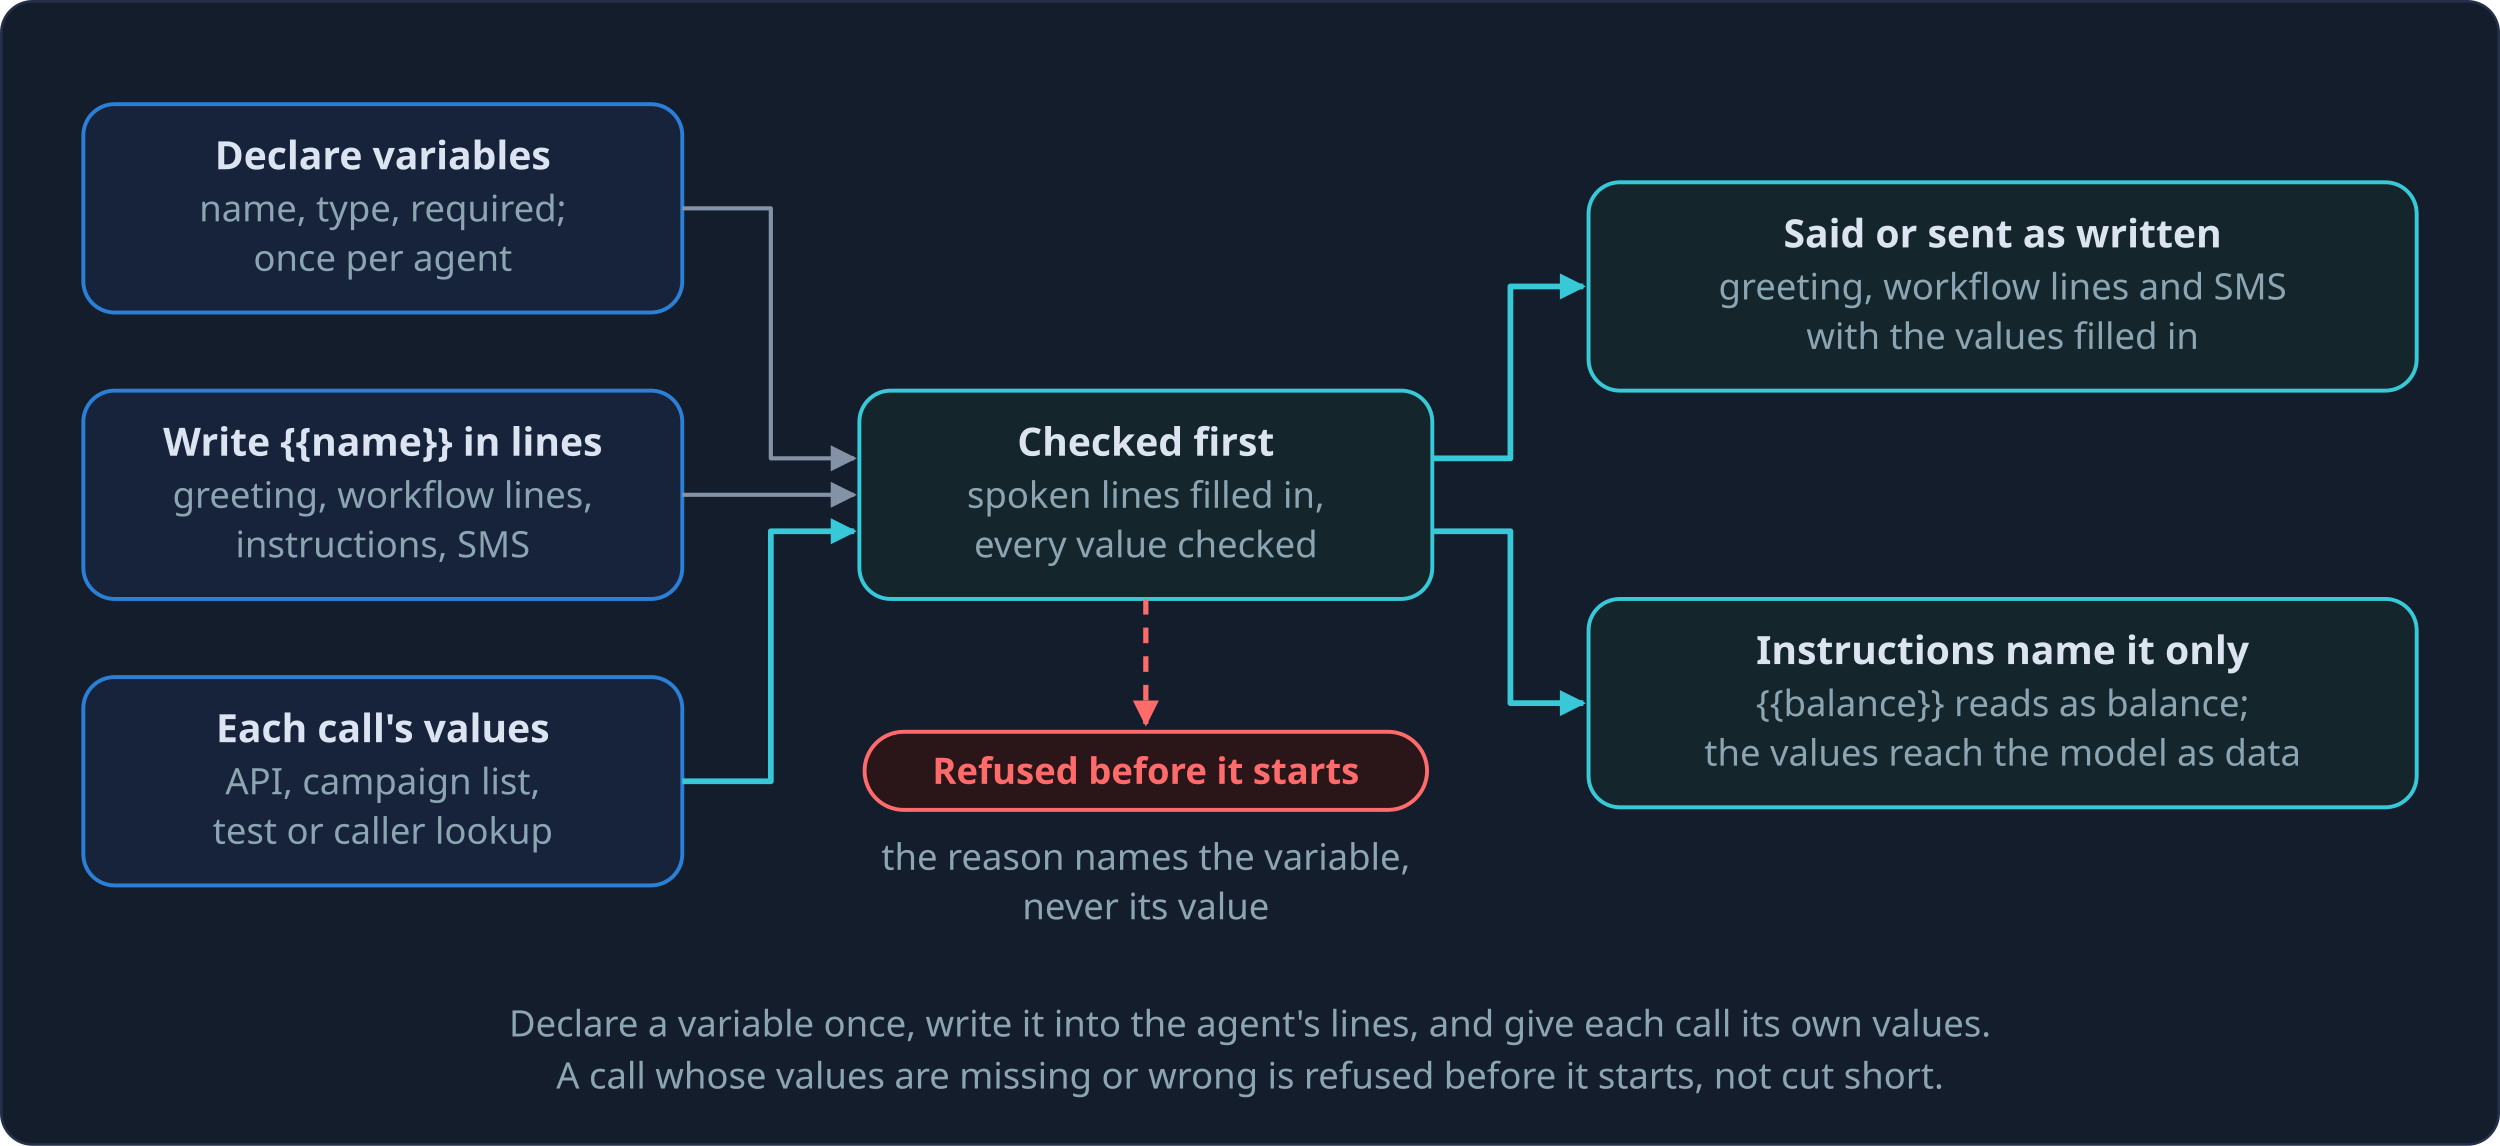
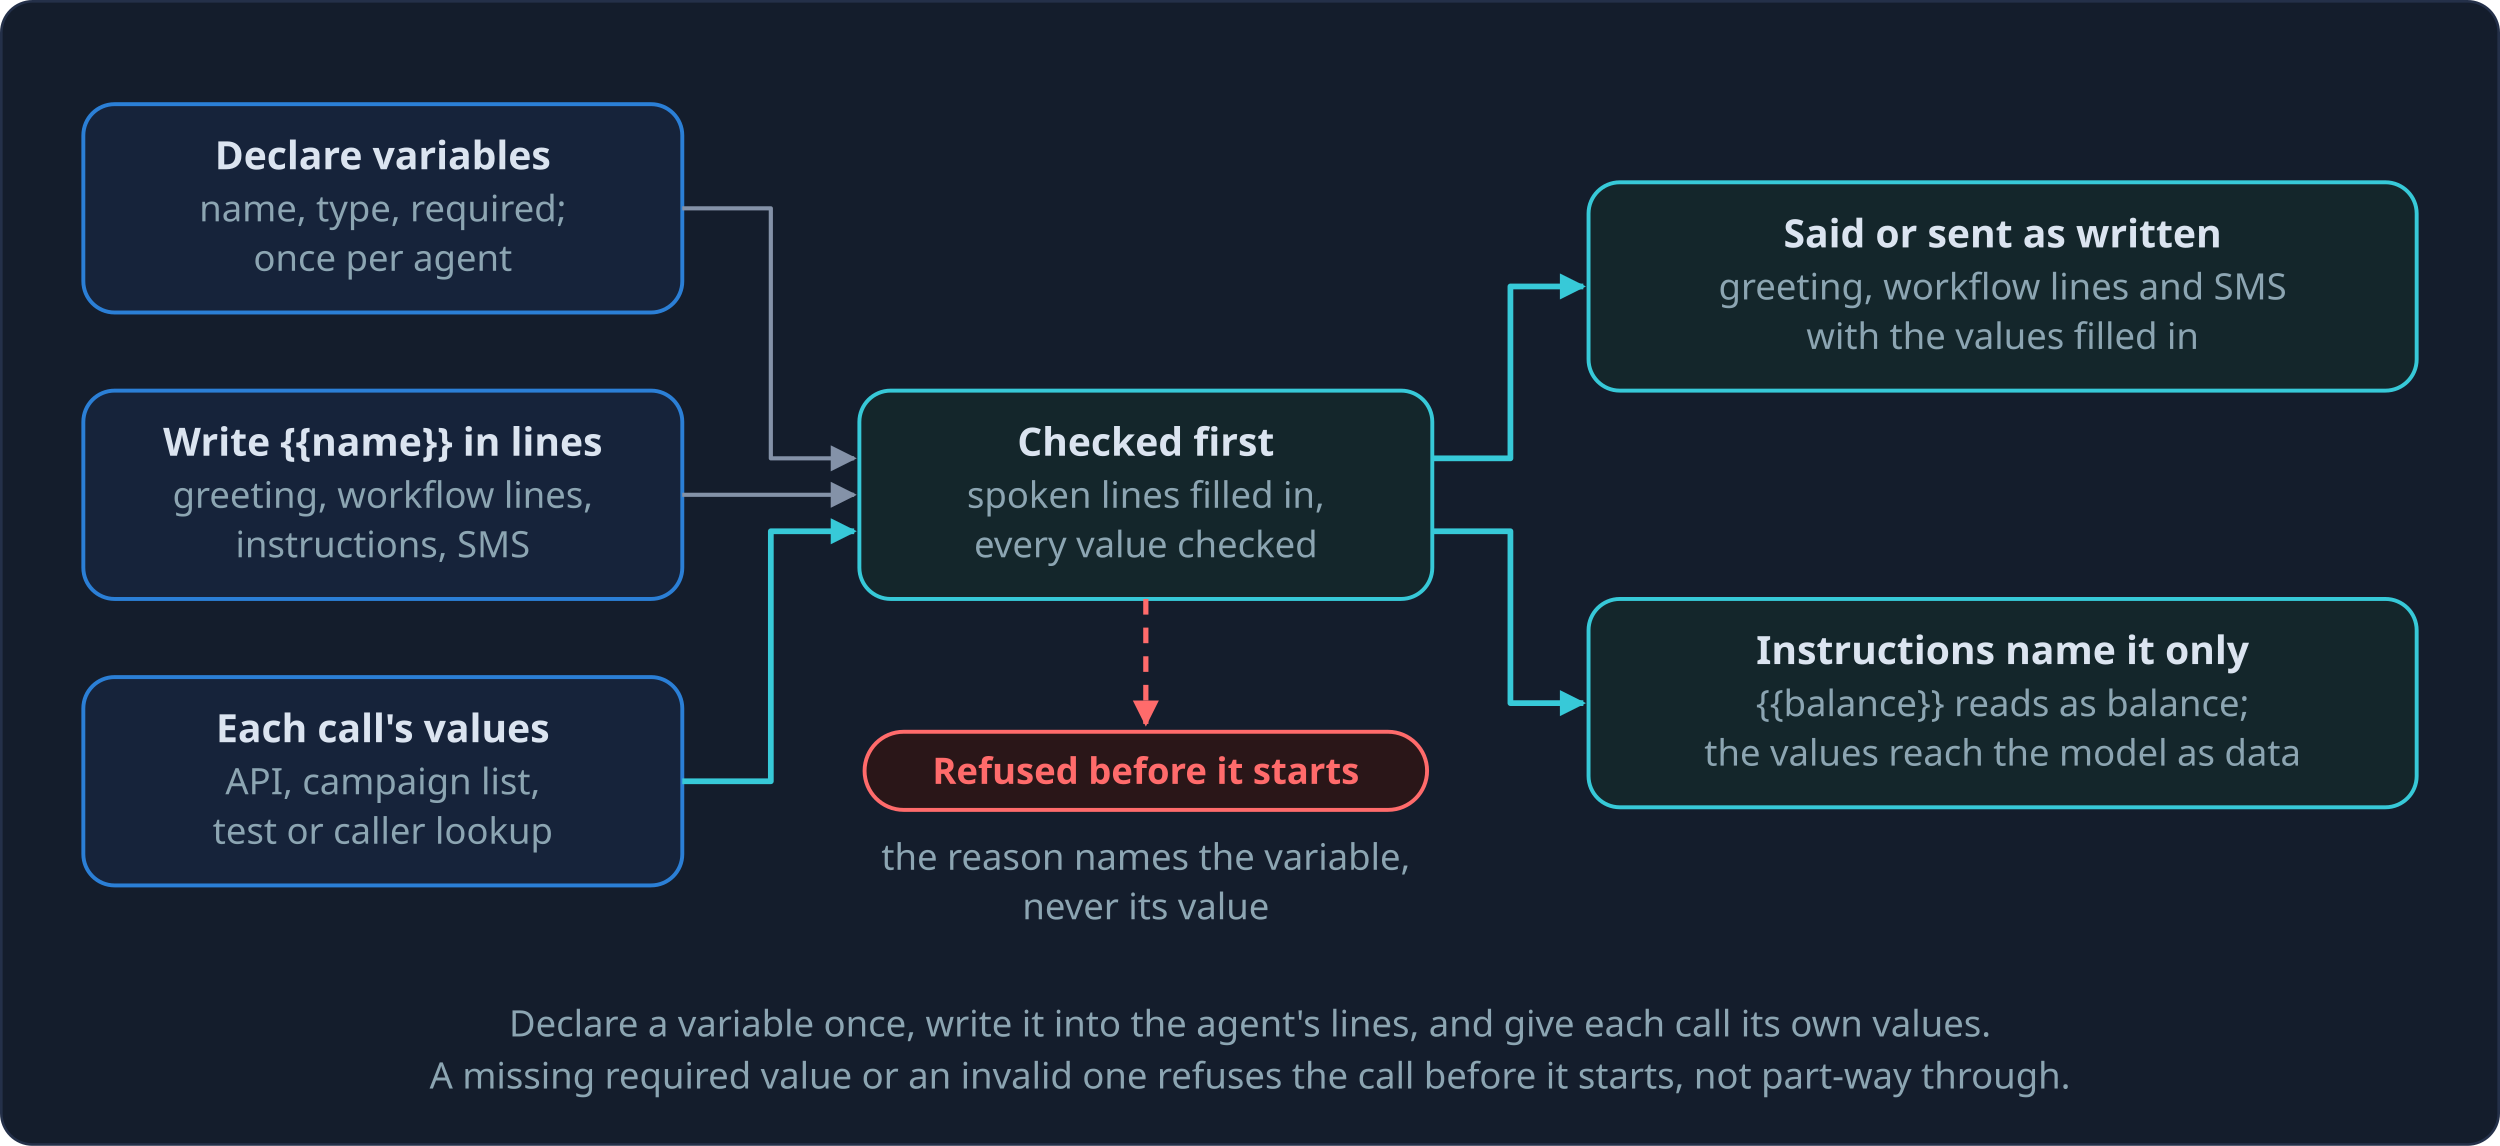
- <svg xmlns="http://www.w3.org/2000/svg" viewBox="0 0 960 440" width="960" height="440" role="img" aria-label="You declare an agent's variables once and write them into its greeting, workflow lines, instructions and SMS as {{name}}; each call brings its own values from the API, a campaign's contact list, a test or caller lookup. Before the call starts its spoken lines are filled in and every value checked: a missing or invalid value refuses the call, naming the variable but never its value. Greetings, workflow lines and SMS are said or sent with the values filled in, while instructions only name a variable and the values reach the model as data." font-family="'Geist Variable', ui-sans-serif, system-ui, sans-serif">
+ <svg xmlns="http://www.w3.org/2000/svg" viewBox="0 0 960 440" width="960" height="440" role="img" aria-label="You declare an agent's variables once and write them into its greeting, workflow lines, instructions and SMS as {{name}}; each call brings its own values from the API, a campaign's contact list, a test or caller lookup. Before the call starts its spoken lines are filled in and every value checked: a missing required value or an invalid value refuses the call, naming the variable but never its value. Greetings, workflow lines and SMS are said or sent with the values filled in, while instructions only name a variable and the values reach the model as data." font-family="'Geist Variable', ui-sans-serif, system-ui, sans-serif">
  <defs>
    <marker id="h-main" viewBox="0 0 10 10" refX="9" refY="5" markerWidth="10" markerHeight="10" markerUnits="userSpaceOnUse" orient="auto-start-reverse">
      <path d="M0,0 L10,5 L0,10 z" fill="#37c9d8" />
    </marker>
    <marker id="h-sec" viewBox="0 0 10 10" refX="9" refY="5" markerWidth="10" markerHeight="10" markerUnits="userSpaceOnUse" orient="auto-start-reverse">
      <path d="M0,0 L10,5 L0,10 z" fill="#8492a8" />
    </marker>
    <marker id="h-fail" viewBox="0 0 10 10" refX="9" refY="5" markerWidth="10" markerHeight="10" markerUnits="userSpaceOnUse" orient="auto-start-reverse">
      <path d="M0,0 L10,5 L0,10 z" fill="#ff6b6b" />
    </marker>
  </defs>
  <rect x="0.5" y="0.5" width="959" height="439" rx="12" fill="#141d2c" stroke="#243049" stroke-width="1" />
  <rect x="32" y="40" width="230" height="80" rx="12" fill="#16233a" stroke="#2b7fd6" stroke-width="1.5" />
  <text x="147.0" y="65.0" font-size="15" fill="#dbe4f0" text-anchor="middle" font-weight="600">Declare variables</text>
  <text x="147.0" y="85.0" font-size="14" fill="#8ca5b2" text-anchor="middle">name, type, required;</text>
  <text x="147.0" y="104.0" font-size="14" fill="#8ca5b2" text-anchor="middle">once per agent</text>
  <rect x="32" y="150" width="230" height="80" rx="12" fill="#16233a" stroke="#2b7fd6" stroke-width="1.5" />
  <text x="147.0" y="175.0" font-size="15" fill="#dbe4f0" text-anchor="middle" font-weight="600">Write {{name}} in lines</text>
  <text x="147.0" y="195.0" font-size="14" fill="#8ca5b2" text-anchor="middle">greeting, workflow lines,</text>
  <text x="147.0" y="214.0" font-size="14" fill="#8ca5b2" text-anchor="middle">instructions, SMS</text>
  <rect x="32" y="260" width="230" height="80" rx="12" fill="#16233a" stroke="#2b7fd6" stroke-width="1.5" />
  <text x="147.0" y="285.0" font-size="15" fill="#dbe4f0" text-anchor="middle" font-weight="600">Each call's values</text>
  <text x="147.0" y="305.0" font-size="14" fill="#8ca5b2" text-anchor="middle">API, campaign list,</text>
  <text x="147.0" y="324.0" font-size="14" fill="#8ca5b2" text-anchor="middle">test or caller lookup</text>
  <rect x="330" y="150" width="220" height="80" rx="12" fill="#14262b" stroke="#37c9d8" stroke-width="1.5" />
  <text x="440.0" y="175.0" font-size="15" fill="#dbe4f0" text-anchor="middle" font-weight="600">Checked first</text>
  <text x="440.0" y="195.0" font-size="14" fill="#8ca5b2" text-anchor="middle">spoken lines filled in,</text>
  <text x="440.0" y="214.0" font-size="14" fill="#8ca5b2" text-anchor="middle">every value checked</text>
  <path d="M262,80 L296,80 L296,176 L328,176" fill="none" stroke="#8492a8" stroke-width="1.6" stroke-linejoin="round" marker-end="url(#h-sec)" />
  <path d="M262,190 L328,190" fill="none" stroke="#8492a8" stroke-width="1.6" stroke-linejoin="round" marker-end="url(#h-sec)" />
  <path d="M262,300 L296,300 L296,204 L328,204" fill="none" stroke="#37c9d8" stroke-width="2.2" stroke-linejoin="round" marker-end="url(#h-main)" />
  <path d="M440,230 L440,278" fill="none" stroke="#ff6b6b" stroke-width="2" stroke-linejoin="round" stroke-dasharray="6 5" marker-end="url(#h-fail)" />
  <rect x="332.0" y="281.0" width="216" height="30" rx="15.0" fill="#2a1618" stroke="#ff6b6b" stroke-width="1.5" />
  <text x="440.0" y="301.0" font-size="14" fill="#ff6b6b" text-anchor="middle" font-weight="600">Refused before it starts</text>
  <text x="440.0" y="334.0" font-size="14" fill="#8ca5b2" text-anchor="middle">the reason names the variable,</text>
  <text x="440.0" y="353.0" font-size="14" fill="#8ca5b2" text-anchor="middle">never its value</text>
  <rect x="610" y="70" width="318" height="80" rx="12" fill="#14262b" stroke="#37c9d8" stroke-width="1.5" />
  <text x="769.0" y="95.0" font-size="15" fill="#dbe4f0" text-anchor="middle" font-weight="600">Said or sent as written</text>
  <text x="769.0" y="115.0" font-size="14" fill="#8ca5b2" text-anchor="middle">greeting, workflow lines and SMS</text>
  <text x="769.0" y="134.0" font-size="14" fill="#8ca5b2" text-anchor="middle">with the values filled in</text>
  <rect x="610" y="230" width="318" height="80" rx="12" fill="#14262b" stroke="#37c9d8" stroke-width="1.5" />
  <text x="769.0" y="255.0" font-size="15" fill="#dbe4f0" text-anchor="middle" font-weight="600">Instructions name it only</text>
  <text x="769.0" y="275.0" font-size="14" fill="#8ca5b2" text-anchor="middle">{{balance}} reads as balance;</text>
  <text x="769.0" y="294.0" font-size="14" fill="#8ca5b2" text-anchor="middle">the values reach the model as data</text>
  <path d="M550,176 L580,176 L580,110 L608,110" fill="none" stroke="#37c9d8" stroke-width="2.2" stroke-linejoin="round" marker-end="url(#h-main)" />
  <path d="M550,204 L580,204 L580,270 L608,270" fill="none" stroke="#37c9d8" stroke-width="2.2" stroke-linejoin="round" marker-end="url(#h-main)" />
  <text x="480.0" y="398.0" font-size="14" fill="#8ca5b2" text-anchor="middle">Declare a variable once, write it into the agent's lines, and give each call its own values.</text>
-   <text x="480.0" y="418.0" font-size="14" fill="#8ca5b2" text-anchor="middle">A call whose values are missing or wrong is refused before it starts, not cut short.</text>
+   <text x="480.0" y="418.0" font-size="14" fill="#8ca5b2" text-anchor="middle">A missing required value or an invalid one refuses the call before it starts, not part-way through.</text>
</svg>
